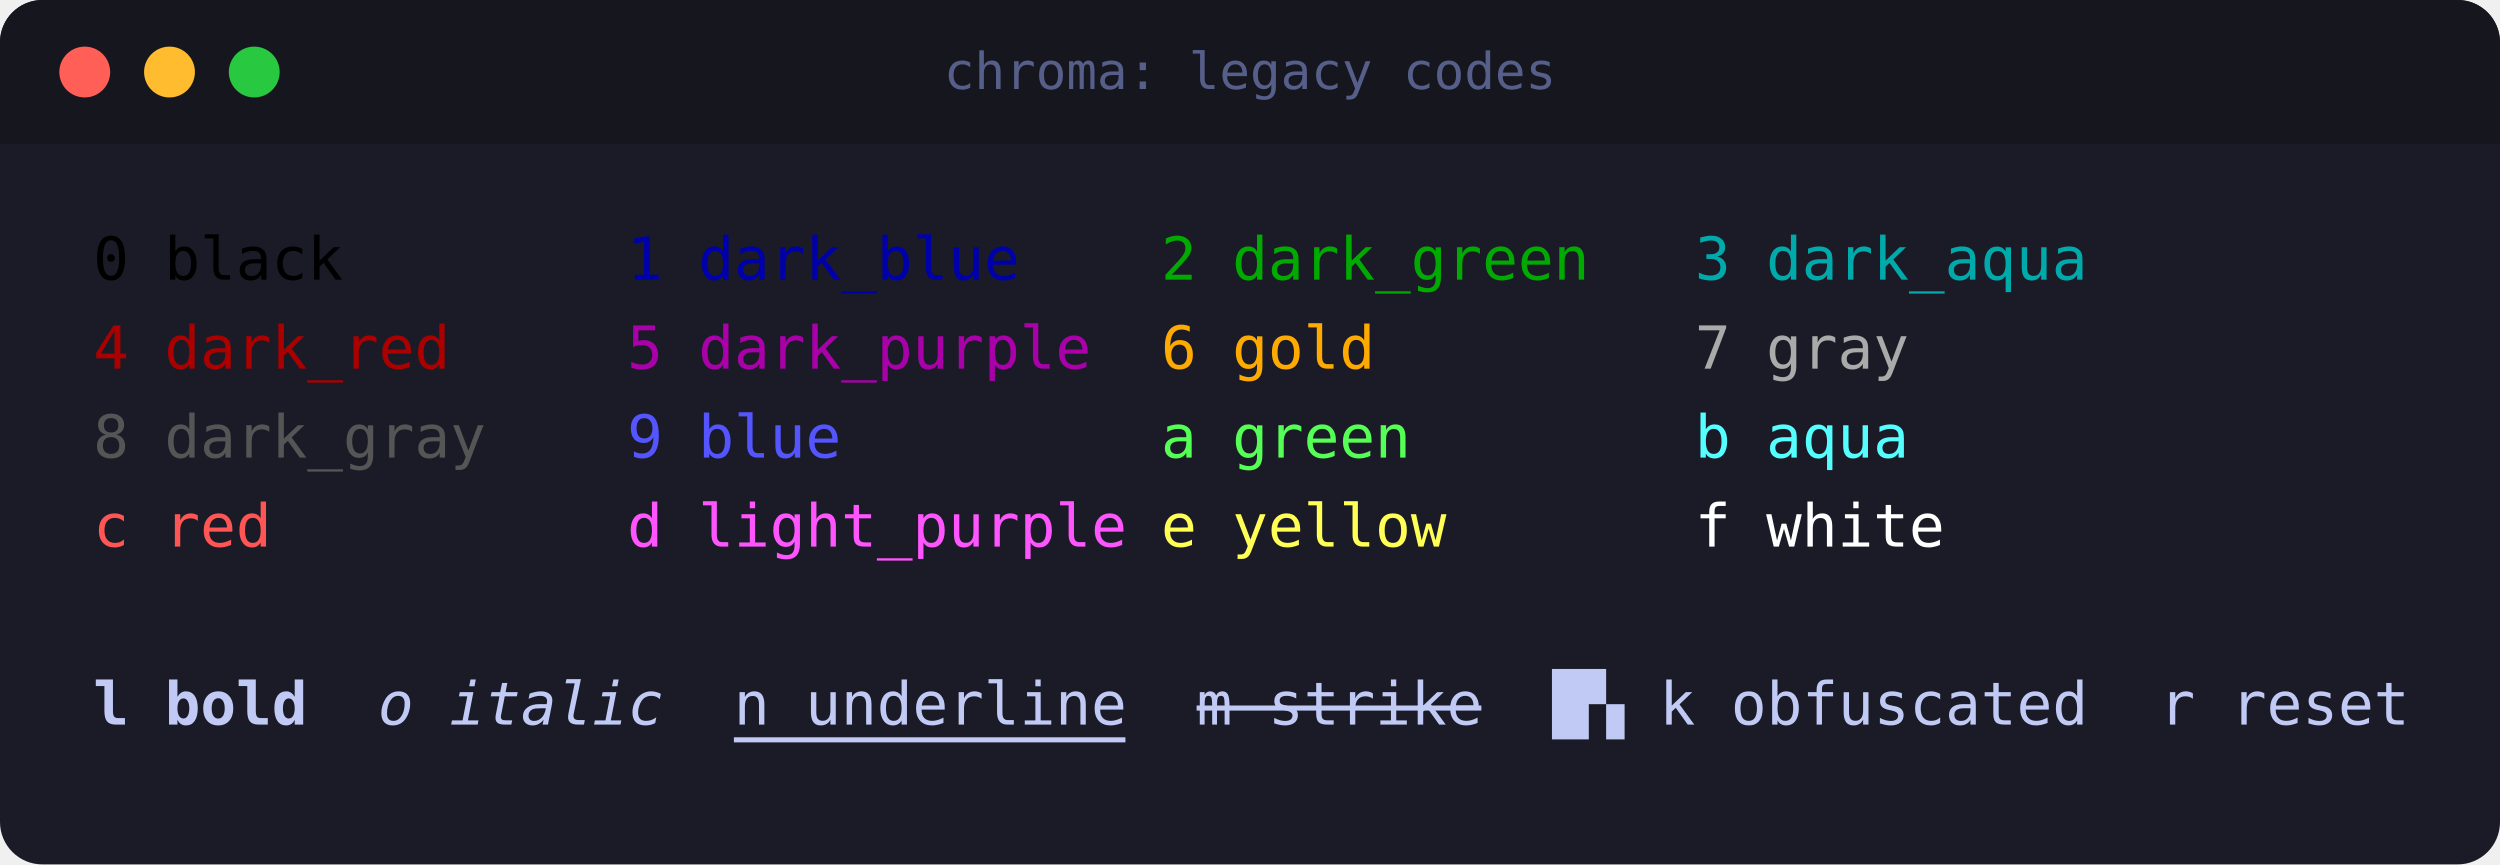
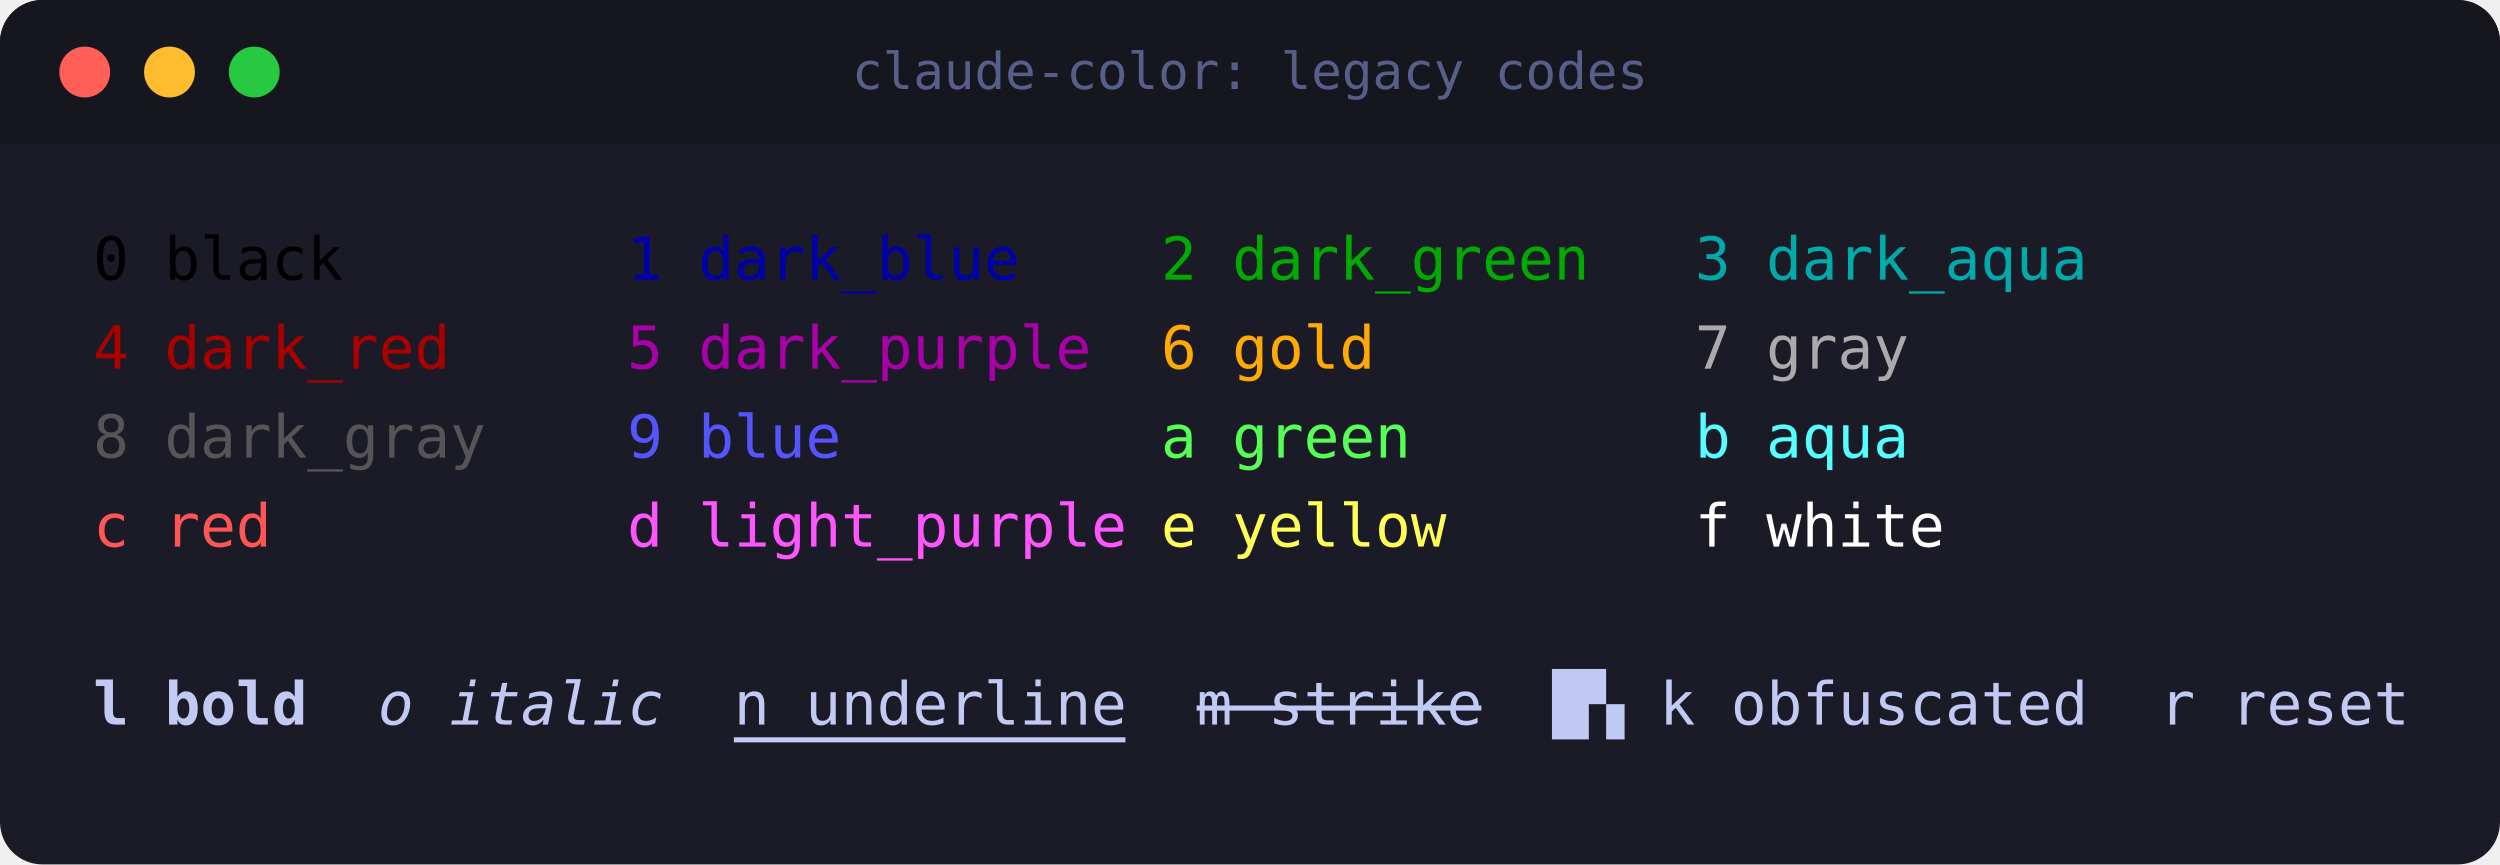
<svg xmlns="http://www.w3.org/2000/svg" width="590" height="204" viewBox="0 0 590 204" font-family="ui-monospace, SFMono-Regular, Menlo, Consolas, 'DejaVu Sans Mono', monospace" font-size="14" xml:space="preserve" style="white-space: pre">
  <rect width="100%" height="100%" rx="10" fill="#1a1b26" />
  <path d="M0 10 a10 10 0 0 1 10 -10 h570 a10 10 0 0 1 10 10 v24 h-590 z" fill="#16161e" />
  <circle cx="20" cy="17" r="6" fill="#ff5f57" />
  <circle cx="40" cy="17" r="6" fill="#febc2e" />
  <circle cx="60" cy="17" r="6" fill="#28c840" />
-   <text x="295" y="21" fill="#565f89" font-size="12" text-anchor="middle">chroma: legacy codes</text>
+   <text x="295" y="21" fill="#565f89" font-size="12" text-anchor="middle">claude-color: legacy codes</text>
  <text x="22.0" y="66" fill="#000000">0</text>
  <text x="30.4" y="66" fill="#c0caf5"> </text>
  <text x="38.8 47.2 55.6 64.0 72.4 80.8 89.2 97.6 106.0 114.4 122.8 131.2 139.6" y="66" fill="#000000">black        </text>
  <text x="148.0" y="66" fill="#0000aa">1</text>
  <text x="156.4" y="66" fill="#c0caf5"> </text>
  <text x="164.8 173.2 181.6 190.0 198.4 206.8 215.2 223.6 232.0 240.4 248.8 257.2 265.6" y="66" fill="#0000aa">dark_blue    </text>
  <text x="274.0" y="66" fill="#00aa00">2</text>
  <text x="282.4" y="66" fill="#c0caf5"> </text>
  <text x="290.8 299.2 307.6 316.0 324.4 332.8 341.2 349.6 358.0 366.4 374.8 383.2 391.6" y="66" fill="#00aa00">dark_green   </text>
  <text x="400.0" y="66" fill="#00aaaa">3</text>
  <text x="408.4" y="66" fill="#c0caf5"> </text>
  <text x="416.8 425.2 433.6 442.0 450.4 458.8 467.2 475.6 484.0 492.4 500.8 509.2 517.6" y="66" fill="#00aaaa">dark_aqua    </text>
  <text x="22.0" y="87" fill="#aa0000">4</text>
  <text x="30.4" y="87" fill="#c0caf5"> </text>
  <text x="38.8 47.2 55.6 64.0 72.4 80.8 89.2 97.6 106.0 114.4 122.8 131.2 139.6" y="87" fill="#aa0000">dark_red     </text>
  <text x="148.0" y="87" fill="#aa00aa">5</text>
  <text x="156.4" y="87" fill="#c0caf5"> </text>
  <text x="164.8 173.2 181.6 190.0 198.4 206.8 215.2 223.6 232.0 240.4 248.8 257.2 265.6" y="87" fill="#aa00aa">dark_purple  </text>
  <text x="274.0" y="87" fill="#ffaa00">6</text>
  <text x="282.4" y="87" fill="#c0caf5"> </text>
  <text x="290.8 299.2 307.6 316.0 324.4 332.8 341.2 349.6 358.0 366.4 374.8 383.2 391.6" y="87" fill="#ffaa00">gold         </text>
  <text x="400.0" y="87" fill="#aaaaaa">7</text>
  <text x="408.4" y="87" fill="#c0caf5"> </text>
  <text x="416.8 425.2 433.6 442.0 450.4 458.8 467.2 475.6 484.0 492.4 500.8 509.2 517.6" y="87" fill="#aaaaaa">gray         </text>
  <text x="22.0" y="108" fill="#555555">8</text>
  <text x="30.4" y="108" fill="#c0caf5"> </text>
  <text x="38.8 47.2 55.6 64.0 72.4 80.8 89.2 97.6 106.0 114.4 122.8 131.2 139.6" y="108" fill="#555555">dark_gray    </text>
  <text x="148.0" y="108" fill="#5555ff">9</text>
  <text x="156.4" y="108" fill="#c0caf5"> </text>
  <text x="164.8 173.2 181.6 190.0 198.4 206.8 215.2 223.6 232.0 240.4 248.8 257.2 265.6" y="108" fill="#5555ff">blue         </text>
  <text x="274.0" y="108" fill="#55ff55">a</text>
  <text x="282.4" y="108" fill="#c0caf5"> </text>
  <text x="290.8 299.2 307.6 316.0 324.4 332.8 341.2 349.6 358.0 366.4 374.8 383.2 391.6" y="108" fill="#55ff55">green        </text>
  <text x="400.0" y="108" fill="#55ffff">b</text>
  <text x="408.4" y="108" fill="#c0caf5"> </text>
  <text x="416.8 425.2 433.6 442.0 450.4 458.8 467.2 475.6 484.0 492.4 500.8 509.2 517.6" y="108" fill="#55ffff">aqua         </text>
  <text x="22.0" y="129" fill="#ff5555">c</text>
  <text x="30.4" y="129" fill="#c0caf5"> </text>
  <text x="38.8 47.2 55.6 64.0 72.4 80.8 89.2 97.6 106.0 114.4 122.8 131.2 139.6" y="129" fill="#ff5555">red          </text>
  <text x="148.0" y="129" fill="#ff55ff">d</text>
  <text x="156.4" y="129" fill="#c0caf5"> </text>
  <text x="164.8 173.2 181.6 190.0 198.4 206.8 215.2 223.6 232.0 240.4 248.8 257.2 265.6" y="129" fill="#ff55ff">light_purple </text>
  <text x="274.0" y="129" fill="#ffff55">e</text>
  <text x="282.4" y="129" fill="#c0caf5"> </text>
  <text x="290.8 299.2 307.6 316.0 324.4 332.8 341.2 349.6 358.0 366.4 374.8 383.2 391.6" y="129" fill="#ffff55">yellow       </text>
  <text x="400.0" y="129" fill="#ffffff">f</text>
  <text x="408.4" y="129" fill="#c0caf5"> </text>
  <text x="416.8 425.2 433.6 442.0 450.4 458.8 467.2 475.6 484.0 492.4 500.8 509.2 517.6" y="129" fill="#ffffff">white        </text>
  <text x="22.0 30.4 38.8 47.2 55.6 64.0" y="171" fill="#c0caf5" font-weight="700">l bold</text>
  <text x="72.4 80.8" y="171" fill="#c0caf5">  </text>
  <text x="89.2 97.6 106.0 114.4 122.8 131.2 139.6 148.0" y="171" fill="#c0caf5" font-style="italic">o italic</text>
  <text x="156.4 164.8" y="171" fill="#c0caf5">  </text>
  <text x="173.2 181.6 190.0 198.4 206.8 215.2 223.6 232.0 240.4 248.8 257.2" y="171" fill="#c0caf5">n underline</text>
  <rect x="173.2" y="174" width="92.4" height="1.2" fill="#c0caf5" />
  <text x="265.6 274.0" y="171" fill="#c0caf5">  </text>
  <text x="282.4 290.8 299.2 307.6 316.0 324.4 332.8 341.2" y="171" fill="#c0caf5">m strike</text>
  <rect x="282.4" y="166.5" width="67.2" height="1.2" fill="#c0caf5" />
  <text x="349.6 358.0" y="171" fill="#c0caf5">  </text>
  <text x="366.4 374.8" y="171" fill="#c0caf5">█▚</text>
  <text x="383.2 391.6 400.0 408.4 416.8 425.2 433.6 442.0 450.4 458.8 467.2 475.6 484.0 492.4 500.8 509.2 517.6 526.0 534.4 542.8 551.2 559.6" y="171" fill="#c0caf5"> k obfuscated  r reset</text>
</svg>
